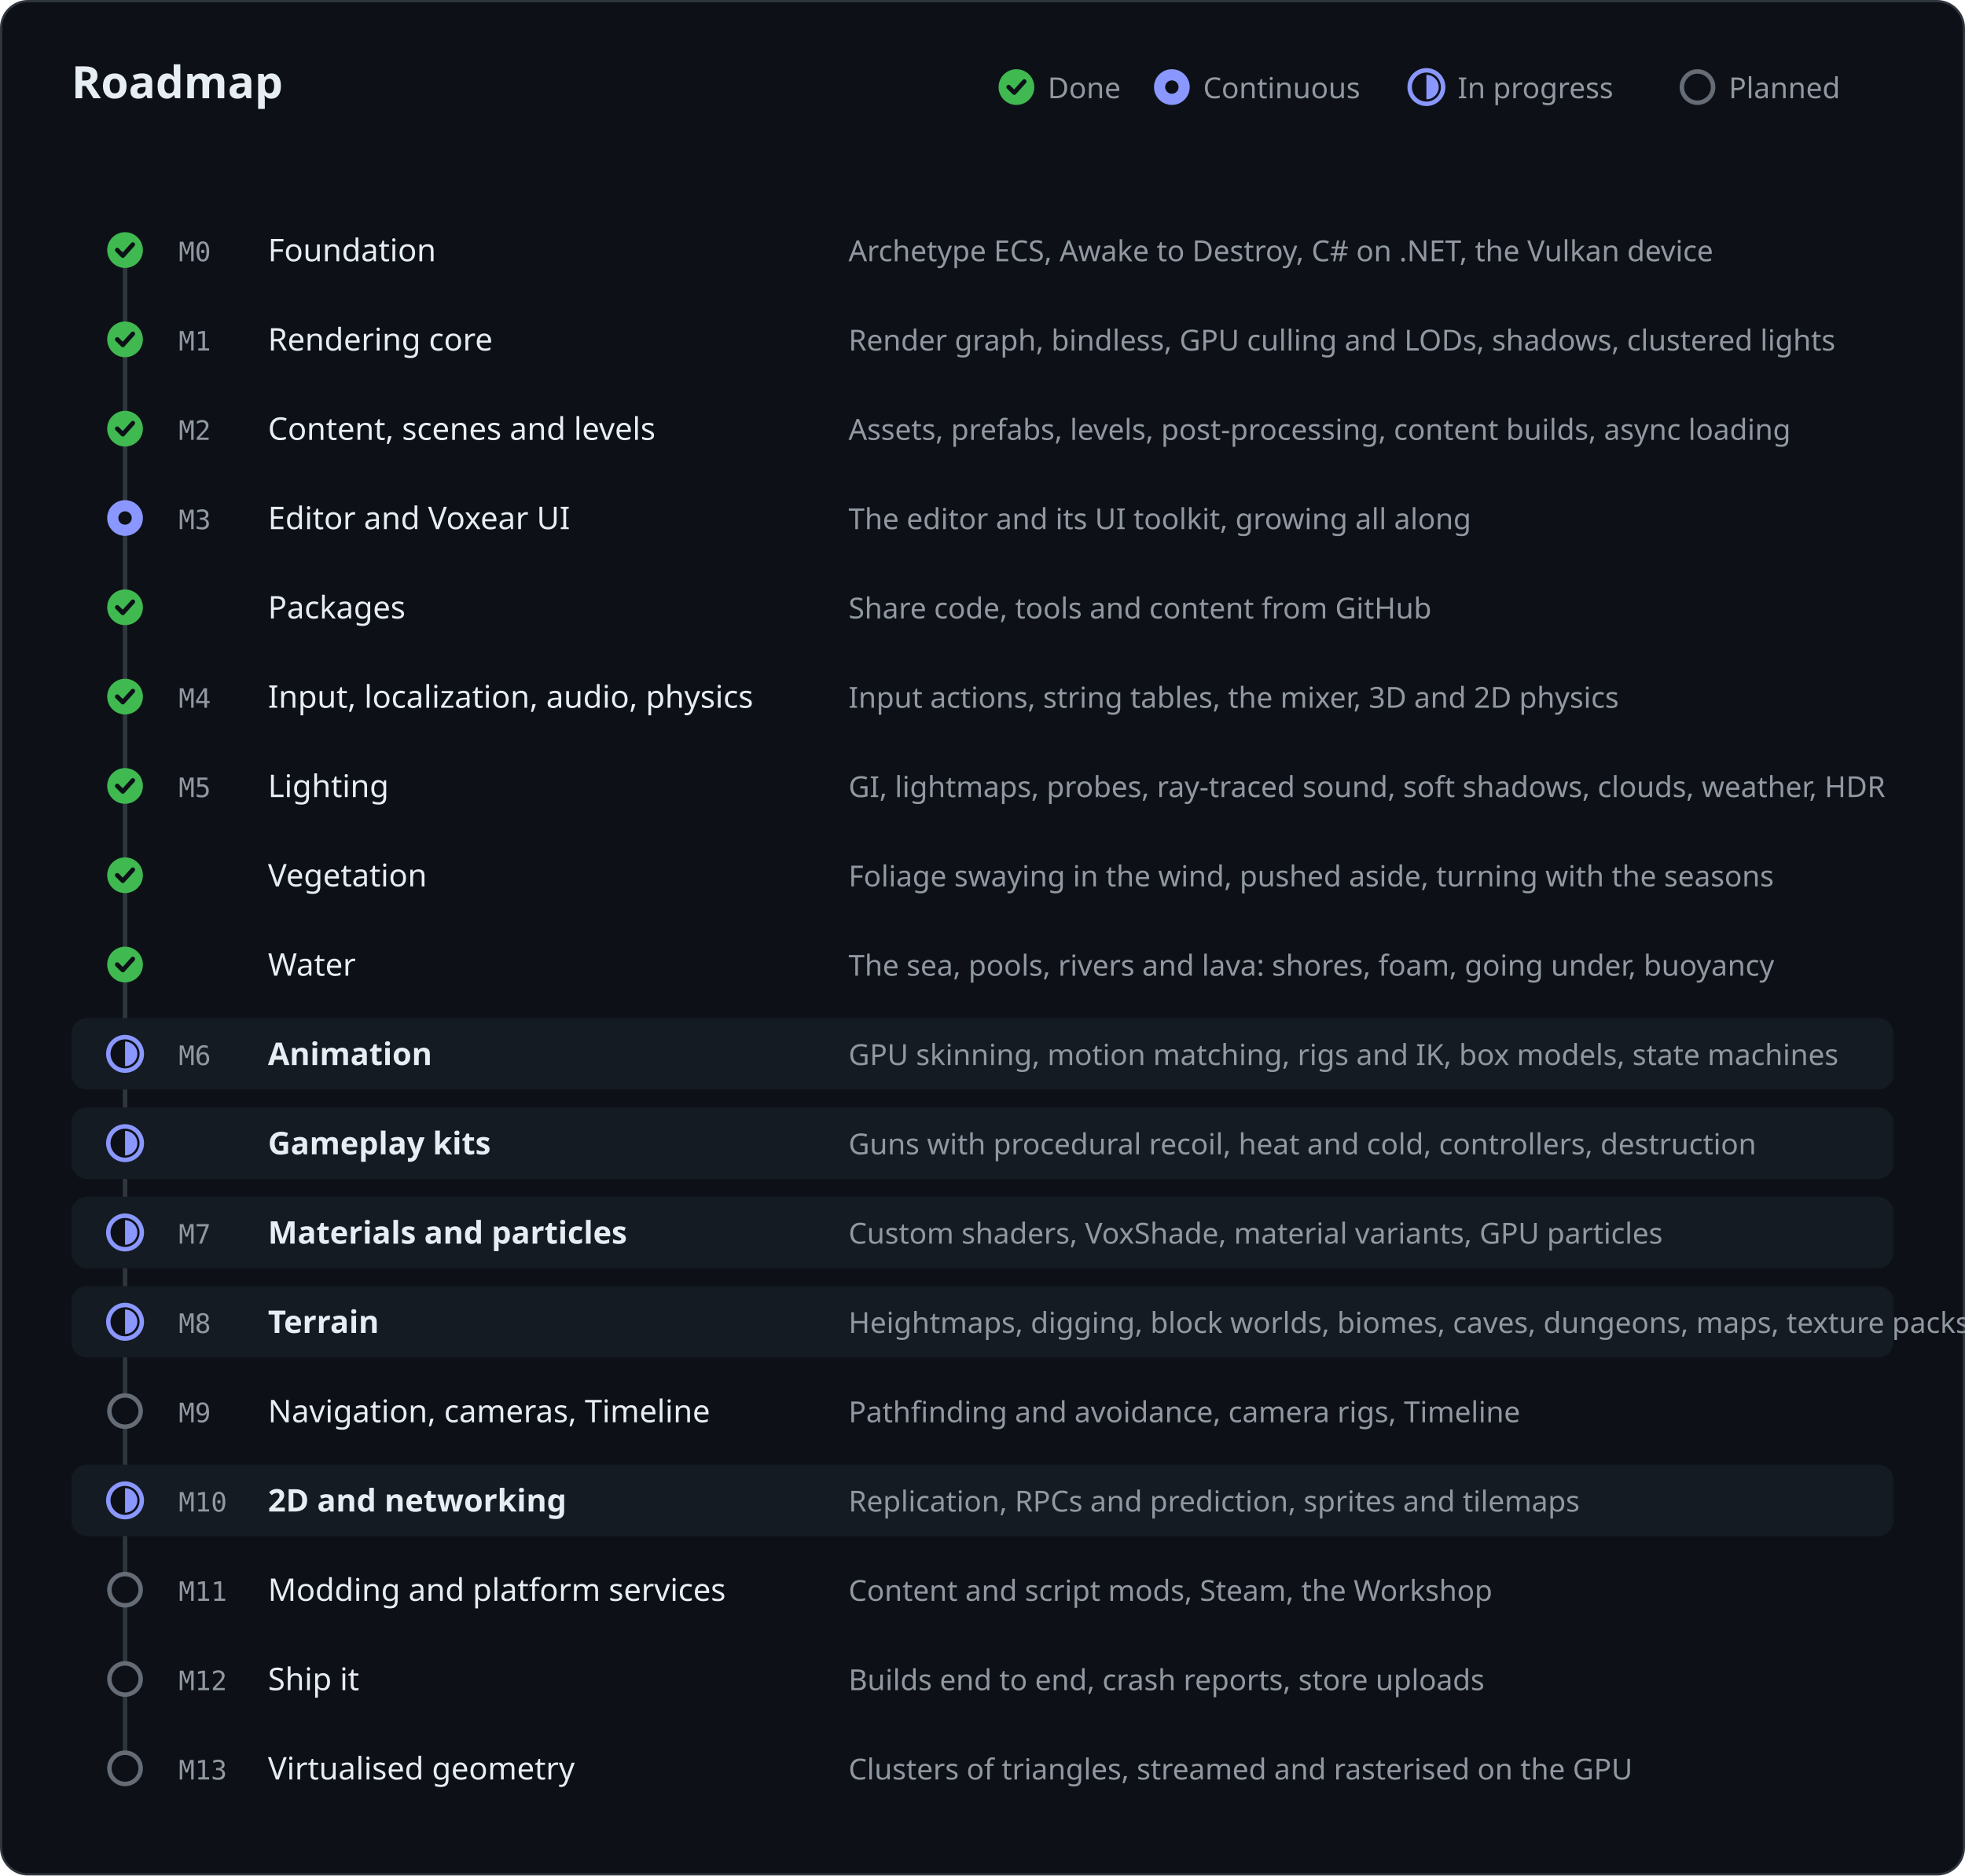
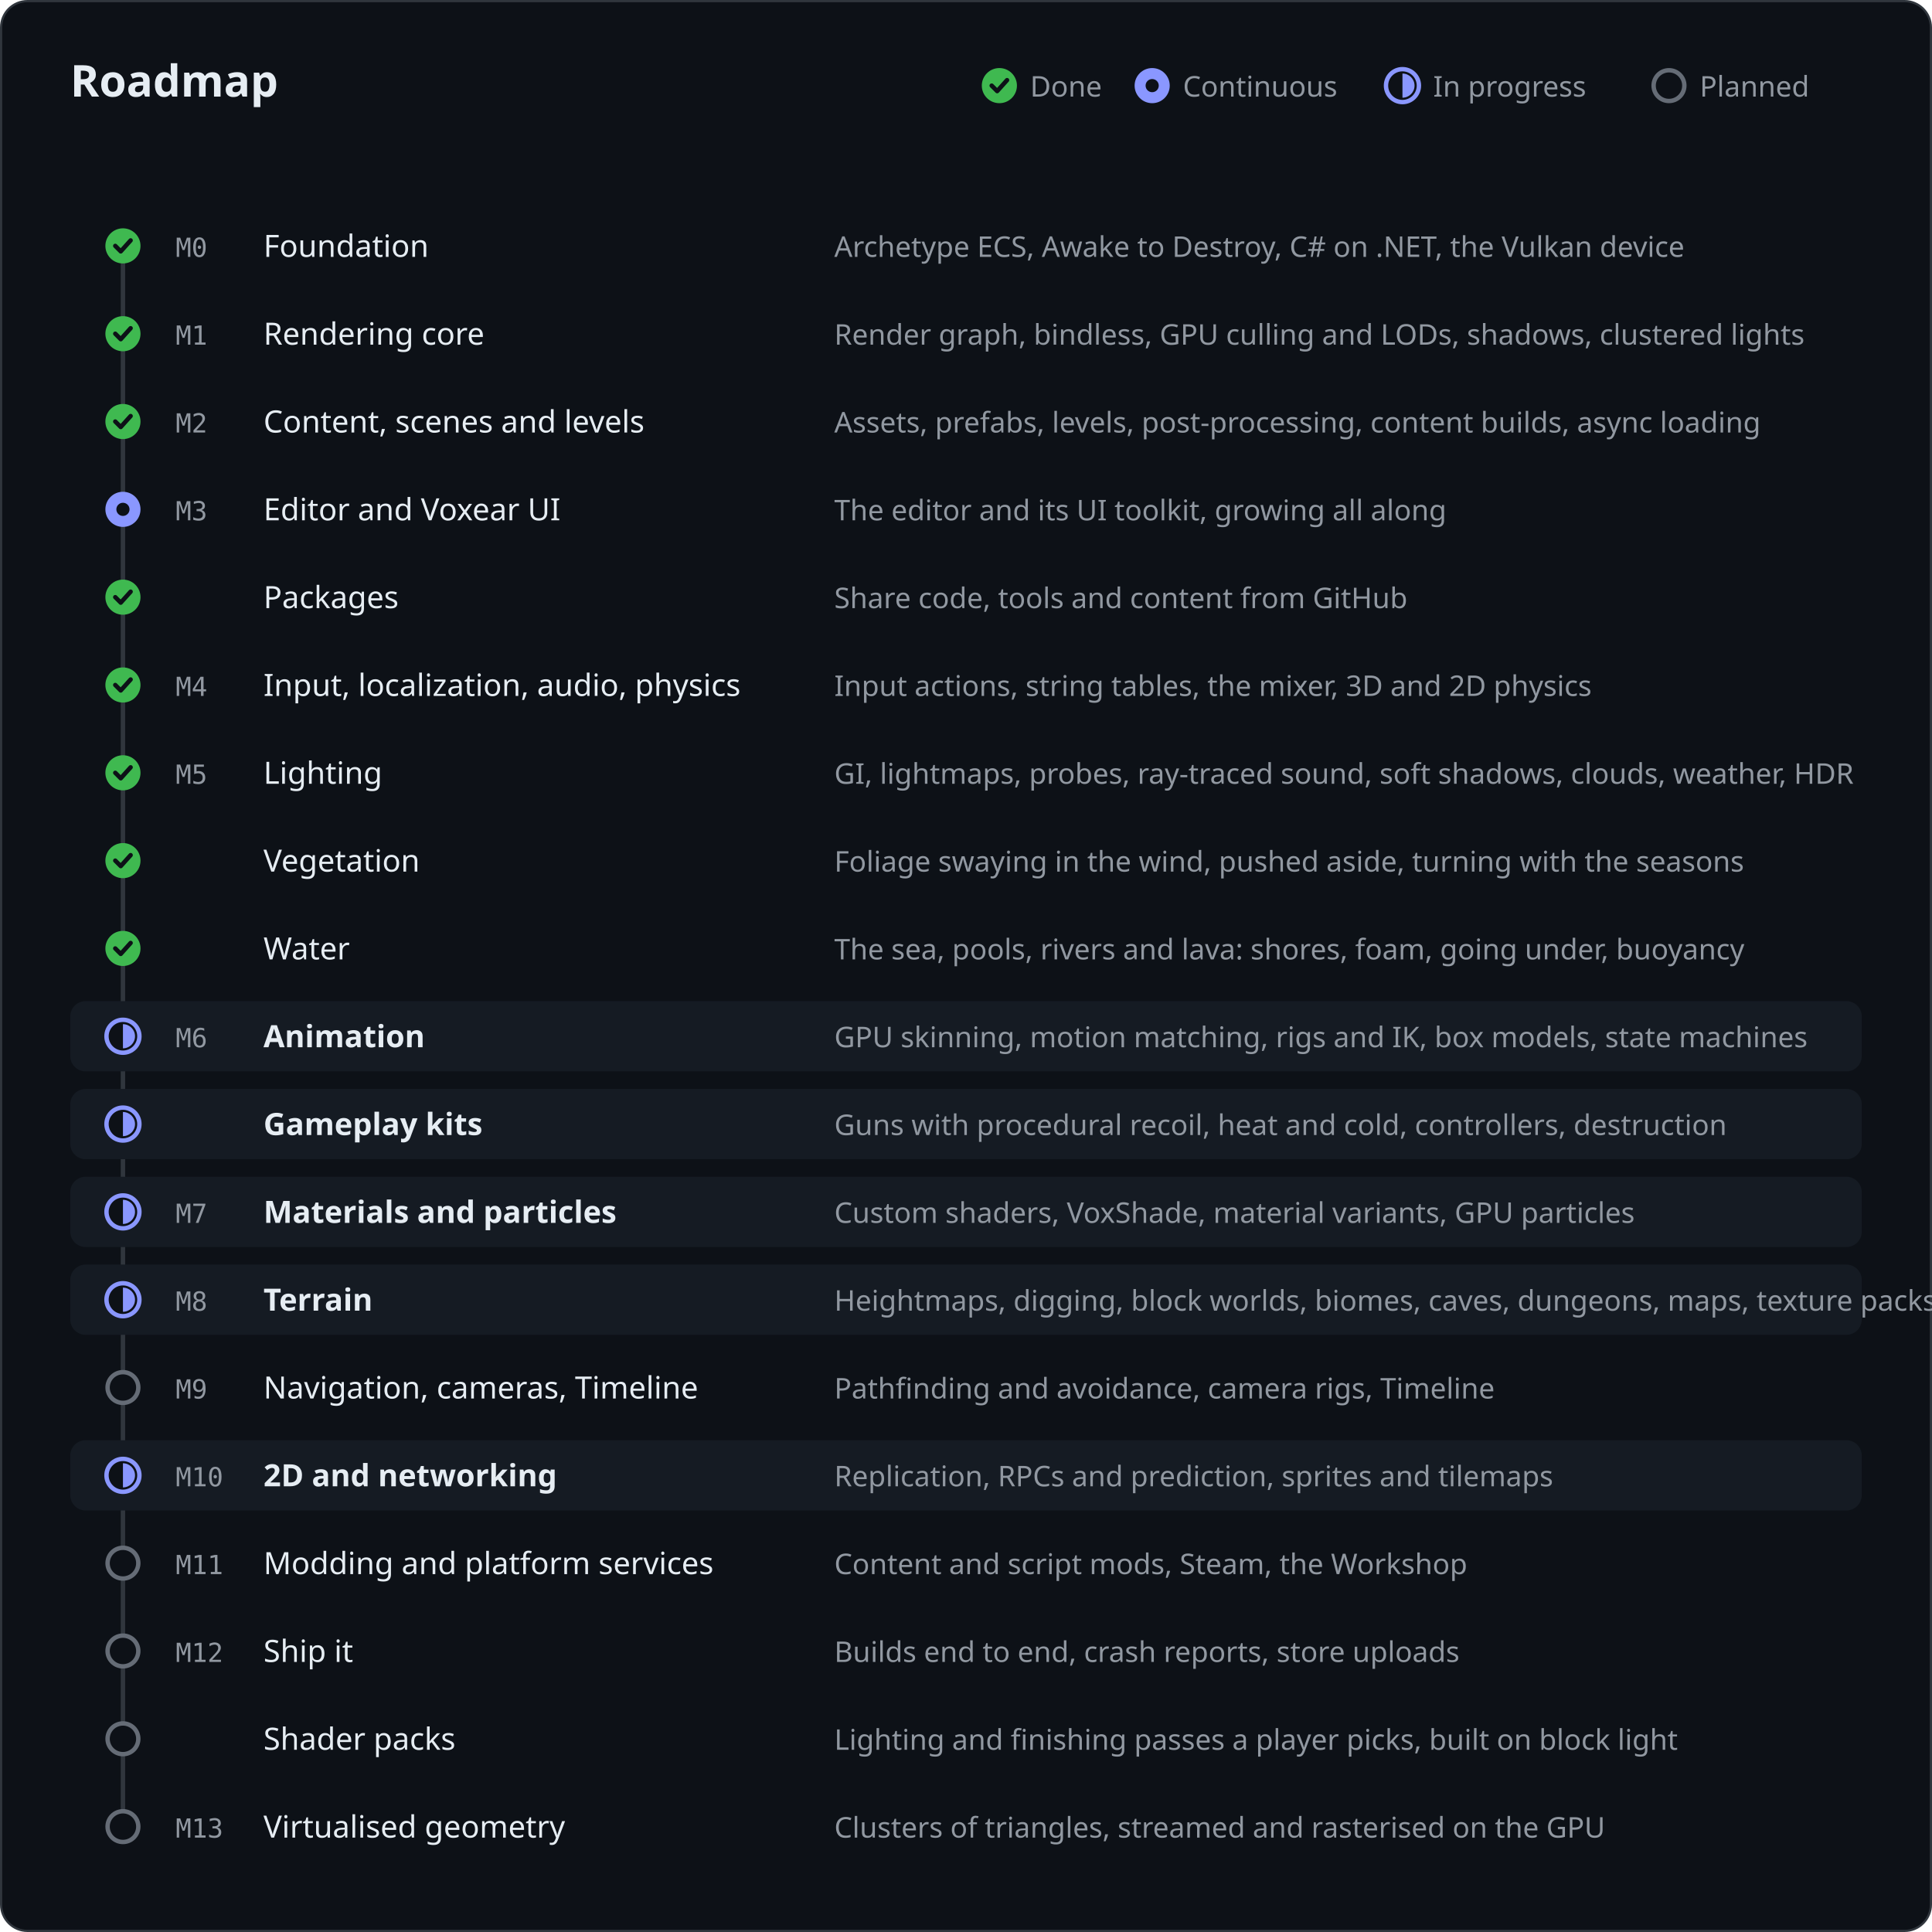
- <svg xmlns="http://www.w3.org/2000/svg" width="880" height="840" viewBox="0 0 880 840" role="img" aria-label="Voxear roadmap">
-   <rect x="0.5" y="0.5" width="879" height="839" rx="12" fill="#0d1117" stroke="#30363d" />
+ <svg xmlns="http://www.w3.org/2000/svg" width="880" height="880" viewBox="0 0 880 880" role="img" aria-label="Voxear roadmap">
+   <rect x="0.5" y="0.5" width="879" height="879" rx="12" fill="#0d1117" stroke="#30363d" />
  <text x="32" y="44" font-family="-apple-system, BlinkMacSystemFont, 'Segoe UI', 'Noto Sans', Helvetica, Arial, sans-serif" font-size="20" font-weight="600" fill="#e6edf3">Roadmap</text>
  <circle cx="760.2" cy="39" r="7" fill="#0d1117" stroke="#656c76" stroke-width="2" />
  <text x="774.2" y="44" font-family="-apple-system, BlinkMacSystemFont, 'Segoe UI', 'Noto Sans', Helvetica, Arial, sans-serif" font-size="13" fill="#9198a1">Planned</text>
  <circle cx="638.8" cy="39" r="7.5" fill="#0d1117" stroke="#8a97ff" stroke-width="2" />
  <path d="M638.8 33.5 a5.5 5.5 0 0 1 0 11 z" fill="#8a97ff" />
  <text x="652.8" y="44" font-family="-apple-system, BlinkMacSystemFont, 'Segoe UI', 'Noto Sans', Helvetica, Arial, sans-serif" font-size="13" fill="#9198a1">In progress</text>
  <circle cx="524.8" cy="39" r="8" fill="#8a97ff" />
  <circle cx="524.8" cy="39" r="3" fill="#0d1117" />
  <text x="538.8" y="44" font-family="-apple-system, BlinkMacSystemFont, 'Segoe UI', 'Noto Sans', Helvetica, Arial, sans-serif" font-size="13" fill="#9198a1">Continuous</text>
  <circle cx="455.2" cy="39" r="8" fill="#3fb950" />
  <path d="M451.7 39 l2.5 2.5 l4.5-5" fill="none" stroke="#0d1117" stroke-width="2" stroke-linecap="round" stroke-linejoin="round" />
  <text x="469.2" y="44" font-family="-apple-system, BlinkMacSystemFont, 'Segoe UI', 'Noto Sans', Helvetica, Arial, sans-serif" font-size="13" fill="#9198a1">Done</text>
-   <line x1="56" y1="112" x2="56" y2="792" stroke="#30363d" stroke-width="2" />
+   <line x1="56" y1="112" x2="56" y2="832" stroke="#30363d" stroke-width="2" />
  <circle cx="56" cy="112" r="8" fill="#3fb950" />
  <path d="M52.5 112 l2.5 2.5 l4.5-5" fill="none" stroke="#0d1117" stroke-width="2" stroke-linecap="round" stroke-linejoin="round" />
  <text x="80" y="117" font-family="ui-monospace, SFMono-Regular, 'SF Mono', Menlo, Consolas, monospace" font-size="12" fill="#9198a1">M0</text>
  <text x="120" y="117" font-family="-apple-system, BlinkMacSystemFont, 'Segoe UI', 'Noto Sans', Helvetica, Arial, sans-serif" font-size="14" font-weight="500" fill="#e6edf3">Foundation</text>
  <text x="380" y="117" font-family="-apple-system, BlinkMacSystemFont, 'Segoe UI', 'Noto Sans', Helvetica, Arial, sans-serif" font-size="13" fill="#9198a1">Archetype ECS, Awake to Destroy, C# on .NET, the Vulkan device</text>
  <circle cx="56" cy="152" r="8" fill="#3fb950" />
  <path d="M52.5 152 l2.5 2.5 l4.5-5" fill="none" stroke="#0d1117" stroke-width="2" stroke-linecap="round" stroke-linejoin="round" />
  <text x="80" y="157" font-family="ui-monospace, SFMono-Regular, 'SF Mono', Menlo, Consolas, monospace" font-size="12" fill="#9198a1">M1</text>
  <text x="120" y="157" font-family="-apple-system, BlinkMacSystemFont, 'Segoe UI', 'Noto Sans', Helvetica, Arial, sans-serif" font-size="14" font-weight="500" fill="#e6edf3">Rendering core</text>
  <text x="380" y="157" font-family="-apple-system, BlinkMacSystemFont, 'Segoe UI', 'Noto Sans', Helvetica, Arial, sans-serif" font-size="13" fill="#9198a1">Render graph, bindless, GPU culling and LODs, shadows, clustered lights</text>
  <circle cx="56" cy="192" r="8" fill="#3fb950" />
  <path d="M52.5 192 l2.5 2.5 l4.5-5" fill="none" stroke="#0d1117" stroke-width="2" stroke-linecap="round" stroke-linejoin="round" />
  <text x="80" y="197" font-family="ui-monospace, SFMono-Regular, 'SF Mono', Menlo, Consolas, monospace" font-size="12" fill="#9198a1">M2</text>
  <text x="120" y="197" font-family="-apple-system, BlinkMacSystemFont, 'Segoe UI', 'Noto Sans', Helvetica, Arial, sans-serif" font-size="14" font-weight="500" fill="#e6edf3">Content, scenes and levels</text>
  <text x="380" y="197" font-family="-apple-system, BlinkMacSystemFont, 'Segoe UI', 'Noto Sans', Helvetica, Arial, sans-serif" font-size="13" fill="#9198a1">Assets, prefabs, levels, post-processing, content builds, async loading</text>
  <circle cx="56" cy="232" r="8" fill="#8a97ff" />
  <circle cx="56" cy="232" r="3" fill="#0d1117" />
  <text x="80" y="237" font-family="ui-monospace, SFMono-Regular, 'SF Mono', Menlo, Consolas, monospace" font-size="12" fill="#9198a1">M3</text>
  <text x="120" y="237" font-family="-apple-system, BlinkMacSystemFont, 'Segoe UI', 'Noto Sans', Helvetica, Arial, sans-serif" font-size="14" font-weight="500" fill="#e6edf3">Editor and Voxear UI</text>
  <text x="380" y="237" font-family="-apple-system, BlinkMacSystemFont, 'Segoe UI', 'Noto Sans', Helvetica, Arial, sans-serif" font-size="13" fill="#9198a1">The editor and its UI toolkit, growing all along</text>
  <circle cx="56" cy="272" r="8" fill="#3fb950" />
  <path d="M52.5 272 l2.5 2.5 l4.5-5" fill="none" stroke="#0d1117" stroke-width="2" stroke-linecap="round" stroke-linejoin="round" />
  <text x="80" y="277" font-family="ui-monospace, SFMono-Regular, 'SF Mono', Menlo, Consolas, monospace" font-size="12" fill="#9198a1" />
  <text x="120" y="277" font-family="-apple-system, BlinkMacSystemFont, 'Segoe UI', 'Noto Sans', Helvetica, Arial, sans-serif" font-size="14" font-weight="500" fill="#e6edf3">Packages</text>
  <text x="380" y="277" font-family="-apple-system, BlinkMacSystemFont, 'Segoe UI', 'Noto Sans', Helvetica, Arial, sans-serif" font-size="13" fill="#9198a1">Share code, tools and content from GitHub</text>
  <circle cx="56" cy="312" r="8" fill="#3fb950" />
  <path d="M52.5 312 l2.5 2.5 l4.5-5" fill="none" stroke="#0d1117" stroke-width="2" stroke-linecap="round" stroke-linejoin="round" />
  <text x="80" y="317" font-family="ui-monospace, SFMono-Regular, 'SF Mono', Menlo, Consolas, monospace" font-size="12" fill="#9198a1">M4</text>
  <text x="120" y="317" font-family="-apple-system, BlinkMacSystemFont, 'Segoe UI', 'Noto Sans', Helvetica, Arial, sans-serif" font-size="14" font-weight="500" fill="#e6edf3">Input, localization, audio, physics</text>
  <text x="380" y="317" font-family="-apple-system, BlinkMacSystemFont, 'Segoe UI', 'Noto Sans', Helvetica, Arial, sans-serif" font-size="13" fill="#9198a1">Input actions, string tables, the mixer, 3D and 2D physics</text>
  <circle cx="56" cy="352" r="8" fill="#3fb950" />
  <path d="M52.5 352 l2.5 2.5 l4.5-5" fill="none" stroke="#0d1117" stroke-width="2" stroke-linecap="round" stroke-linejoin="round" />
  <text x="80" y="357" font-family="ui-monospace, SFMono-Regular, 'SF Mono', Menlo, Consolas, monospace" font-size="12" fill="#9198a1">M5</text>
  <text x="120" y="357" font-family="-apple-system, BlinkMacSystemFont, 'Segoe UI', 'Noto Sans', Helvetica, Arial, sans-serif" font-size="14" font-weight="500" fill="#e6edf3">Lighting</text>
  <text x="380" y="357" font-family="-apple-system, BlinkMacSystemFont, 'Segoe UI', 'Noto Sans', Helvetica, Arial, sans-serif" font-size="13" fill="#9198a1">GI, lightmaps, probes, ray-traced sound, soft shadows, clouds, weather, HDR</text>
  <circle cx="56" cy="392" r="8" fill="#3fb950" />
  <path d="M52.5 392 l2.5 2.5 l4.5-5" fill="none" stroke="#0d1117" stroke-width="2" stroke-linecap="round" stroke-linejoin="round" />
  <text x="80" y="397" font-family="ui-monospace, SFMono-Regular, 'SF Mono', Menlo, Consolas, monospace" font-size="12" fill="#9198a1" />
  <text x="120" y="397" font-family="-apple-system, BlinkMacSystemFont, 'Segoe UI', 'Noto Sans', Helvetica, Arial, sans-serif" font-size="14" font-weight="500" fill="#e6edf3">Vegetation</text>
  <text x="380" y="397" font-family="-apple-system, BlinkMacSystemFont, 'Segoe UI', 'Noto Sans', Helvetica, Arial, sans-serif" font-size="13" fill="#9198a1">Foliage swaying in the wind, pushed aside, turning with the seasons</text>
  <circle cx="56" cy="432" r="8" fill="#3fb950" />
  <path d="M52.5 432 l2.5 2.5 l4.5-5" fill="none" stroke="#0d1117" stroke-width="2" stroke-linecap="round" stroke-linejoin="round" />
  <text x="80" y="437" font-family="ui-monospace, SFMono-Regular, 'SF Mono', Menlo, Consolas, monospace" font-size="12" fill="#9198a1" />
  <text x="120" y="437" font-family="-apple-system, BlinkMacSystemFont, 'Segoe UI', 'Noto Sans', Helvetica, Arial, sans-serif" font-size="14" font-weight="500" fill="#e6edf3">Water</text>
  <text x="380" y="437" font-family="-apple-system, BlinkMacSystemFont, 'Segoe UI', 'Noto Sans', Helvetica, Arial, sans-serif" font-size="13" fill="#9198a1">The sea, pools, rivers and lava: shores, foam, going under, buoyancy</text>
  <rect x="32" y="456" width="816" height="32" rx="7" fill="#151b23" />
  <circle cx="56" cy="472" r="7.5" fill="#0d1117" stroke="#8a97ff" stroke-width="2" />
  <path d="M56 466.5 a5.5 5.5 0 0 1 0 11 z" fill="#8a97ff" />
  <text x="80" y="477" font-family="ui-monospace, SFMono-Regular, 'SF Mono', Menlo, Consolas, monospace" font-size="12" fill="#9198a1">M6</text>
  <text x="120" y="477" font-family="-apple-system, BlinkMacSystemFont, 'Segoe UI', 'Noto Sans', Helvetica, Arial, sans-serif" font-size="14" font-weight="600" fill="#e6edf3">Animation</text>
  <text x="380" y="477" font-family="-apple-system, BlinkMacSystemFont, 'Segoe UI', 'Noto Sans', Helvetica, Arial, sans-serif" font-size="13" fill="#9198a1">GPU skinning, motion matching, rigs and IK, box models, state machines</text>
  <rect x="32" y="496" width="816" height="32" rx="7" fill="#151b23" />
  <circle cx="56" cy="512" r="7.5" fill="#0d1117" stroke="#8a97ff" stroke-width="2" />
  <path d="M56 506.5 a5.5 5.5 0 0 1 0 11 z" fill="#8a97ff" />
  <text x="80" y="517" font-family="ui-monospace, SFMono-Regular, 'SF Mono', Menlo, Consolas, monospace" font-size="12" fill="#9198a1" />
  <text x="120" y="517" font-family="-apple-system, BlinkMacSystemFont, 'Segoe UI', 'Noto Sans', Helvetica, Arial, sans-serif" font-size="14" font-weight="600" fill="#e6edf3">Gameplay kits</text>
  <text x="380" y="517" font-family="-apple-system, BlinkMacSystemFont, 'Segoe UI', 'Noto Sans', Helvetica, Arial, sans-serif" font-size="13" fill="#9198a1">Guns with procedural recoil, heat and cold, controllers, destruction</text>
  <rect x="32" y="536" width="816" height="32" rx="7" fill="#151b23" />
  <circle cx="56" cy="552" r="7.5" fill="#0d1117" stroke="#8a97ff" stroke-width="2" />
  <path d="M56 546.5 a5.5 5.5 0 0 1 0 11 z" fill="#8a97ff" />
  <text x="80" y="557" font-family="ui-monospace, SFMono-Regular, 'SF Mono', Menlo, Consolas, monospace" font-size="12" fill="#9198a1">M7</text>
  <text x="120" y="557" font-family="-apple-system, BlinkMacSystemFont, 'Segoe UI', 'Noto Sans', Helvetica, Arial, sans-serif" font-size="14" font-weight="600" fill="#e6edf3">Materials and particles</text>
  <text x="380" y="557" font-family="-apple-system, BlinkMacSystemFont, 'Segoe UI', 'Noto Sans', Helvetica, Arial, sans-serif" font-size="13" fill="#9198a1">Custom shaders, VoxShade, material variants, GPU particles</text>
  <rect x="32" y="576" width="816" height="32" rx="7" fill="#151b23" />
  <circle cx="56" cy="592" r="7.5" fill="#0d1117" stroke="#8a97ff" stroke-width="2" />
  <path d="M56 586.5 a5.5 5.5 0 0 1 0 11 z" fill="#8a97ff" />
  <text x="80" y="597" font-family="ui-monospace, SFMono-Regular, 'SF Mono', Menlo, Consolas, monospace" font-size="12" fill="#9198a1">M8</text>
  <text x="120" y="597" font-family="-apple-system, BlinkMacSystemFont, 'Segoe UI', 'Noto Sans', Helvetica, Arial, sans-serif" font-size="14" font-weight="600" fill="#e6edf3">Terrain</text>
  <text x="380" y="597" font-family="-apple-system, BlinkMacSystemFont, 'Segoe UI', 'Noto Sans', Helvetica, Arial, sans-serif" font-size="13" fill="#9198a1">Heightmaps, digging, block worlds, biomes, caves, dungeons, maps, texture packs</text>
  <circle cx="56" cy="632" r="7" fill="#0d1117" stroke="#656c76" stroke-width="2" />
  <text x="80" y="637" font-family="ui-monospace, SFMono-Regular, 'SF Mono', Menlo, Consolas, monospace" font-size="12" fill="#9198a1">M9</text>
  <text x="120" y="637" font-family="-apple-system, BlinkMacSystemFont, 'Segoe UI', 'Noto Sans', Helvetica, Arial, sans-serif" font-size="14" font-weight="500" fill="#e6edf3">Navigation, cameras, Timeline</text>
  <text x="380" y="637" font-family="-apple-system, BlinkMacSystemFont, 'Segoe UI', 'Noto Sans', Helvetica, Arial, sans-serif" font-size="13" fill="#9198a1">Pathfinding and avoidance, camera rigs, Timeline</text>
  <rect x="32" y="656" width="816" height="32" rx="7" fill="#151b23" />
  <circle cx="56" cy="672" r="7.5" fill="#0d1117" stroke="#8a97ff" stroke-width="2" />
  <path d="M56 666.5 a5.5 5.5 0 0 1 0 11 z" fill="#8a97ff" />
  <text x="80" y="677" font-family="ui-monospace, SFMono-Regular, 'SF Mono', Menlo, Consolas, monospace" font-size="12" fill="#9198a1">M10</text>
  <text x="120" y="677" font-family="-apple-system, BlinkMacSystemFont, 'Segoe UI', 'Noto Sans', Helvetica, Arial, sans-serif" font-size="14" font-weight="600" fill="#e6edf3">2D and networking</text>
  <text x="380" y="677" font-family="-apple-system, BlinkMacSystemFont, 'Segoe UI', 'Noto Sans', Helvetica, Arial, sans-serif" font-size="13" fill="#9198a1">Replication, RPCs and prediction, sprites and tilemaps</text>
  <circle cx="56" cy="712" r="7" fill="#0d1117" stroke="#656c76" stroke-width="2" />
  <text x="80" y="717" font-family="ui-monospace, SFMono-Regular, 'SF Mono', Menlo, Consolas, monospace" font-size="12" fill="#9198a1">M11</text>
  <text x="120" y="717" font-family="-apple-system, BlinkMacSystemFont, 'Segoe UI', 'Noto Sans', Helvetica, Arial, sans-serif" font-size="14" font-weight="500" fill="#e6edf3">Modding and platform services</text>
  <text x="380" y="717" font-family="-apple-system, BlinkMacSystemFont, 'Segoe UI', 'Noto Sans', Helvetica, Arial, sans-serif" font-size="13" fill="#9198a1">Content and script mods, Steam, the Workshop</text>
  <circle cx="56" cy="752" r="7" fill="#0d1117" stroke="#656c76" stroke-width="2" />
  <text x="80" y="757" font-family="ui-monospace, SFMono-Regular, 'SF Mono', Menlo, Consolas, monospace" font-size="12" fill="#9198a1">M12</text>
  <text x="120" y="757" font-family="-apple-system, BlinkMacSystemFont, 'Segoe UI', 'Noto Sans', Helvetica, Arial, sans-serif" font-size="14" font-weight="500" fill="#e6edf3">Ship it</text>
  <text x="380" y="757" font-family="-apple-system, BlinkMacSystemFont, 'Segoe UI', 'Noto Sans', Helvetica, Arial, sans-serif" font-size="13" fill="#9198a1">Builds end to end, crash reports, store uploads</text>
  <circle cx="56" cy="792" r="7" fill="#0d1117" stroke="#656c76" stroke-width="2" />
-   <text x="80" y="797" font-family="ui-monospace, SFMono-Regular, 'SF Mono', Menlo, Consolas, monospace" font-size="12" fill="#9198a1">M13</text>
-   <text x="120" y="797" font-family="-apple-system, BlinkMacSystemFont, 'Segoe UI', 'Noto Sans', Helvetica, Arial, sans-serif" font-size="14" font-weight="500" fill="#e6edf3">Virtualised geometry</text>
-   <text x="380" y="797" font-family="-apple-system, BlinkMacSystemFont, 'Segoe UI', 'Noto Sans', Helvetica, Arial, sans-serif" font-size="13" fill="#9198a1">Clusters of triangles, streamed and rasterised on the GPU</text>
+   <text x="80" y="797" font-family="ui-monospace, SFMono-Regular, 'SF Mono', Menlo, Consolas, monospace" font-size="12" fill="#9198a1" />
+   <text x="120" y="797" font-family="-apple-system, BlinkMacSystemFont, 'Segoe UI', 'Noto Sans', Helvetica, Arial, sans-serif" font-size="14" font-weight="500" fill="#e6edf3">Shader packs</text>
+   <text x="380" y="797" font-family="-apple-system, BlinkMacSystemFont, 'Segoe UI', 'Noto Sans', Helvetica, Arial, sans-serif" font-size="13" fill="#9198a1">Lighting and finishing passes a player picks, built on block light</text>
+   <circle cx="56" cy="832" r="7" fill="#0d1117" stroke="#656c76" stroke-width="2" />
+   <text x="80" y="837" font-family="ui-monospace, SFMono-Regular, 'SF Mono', Menlo, Consolas, monospace" font-size="12" fill="#9198a1">M13</text>
+   <text x="120" y="837" font-family="-apple-system, BlinkMacSystemFont, 'Segoe UI', 'Noto Sans', Helvetica, Arial, sans-serif" font-size="14" font-weight="500" fill="#e6edf3">Virtualised geometry</text>
+   <text x="380" y="837" font-family="-apple-system, BlinkMacSystemFont, 'Segoe UI', 'Noto Sans', Helvetica, Arial, sans-serif" font-size="13" fill="#9198a1">Clusters of triangles, streamed and rasterised on the GPU</text>
</svg>
